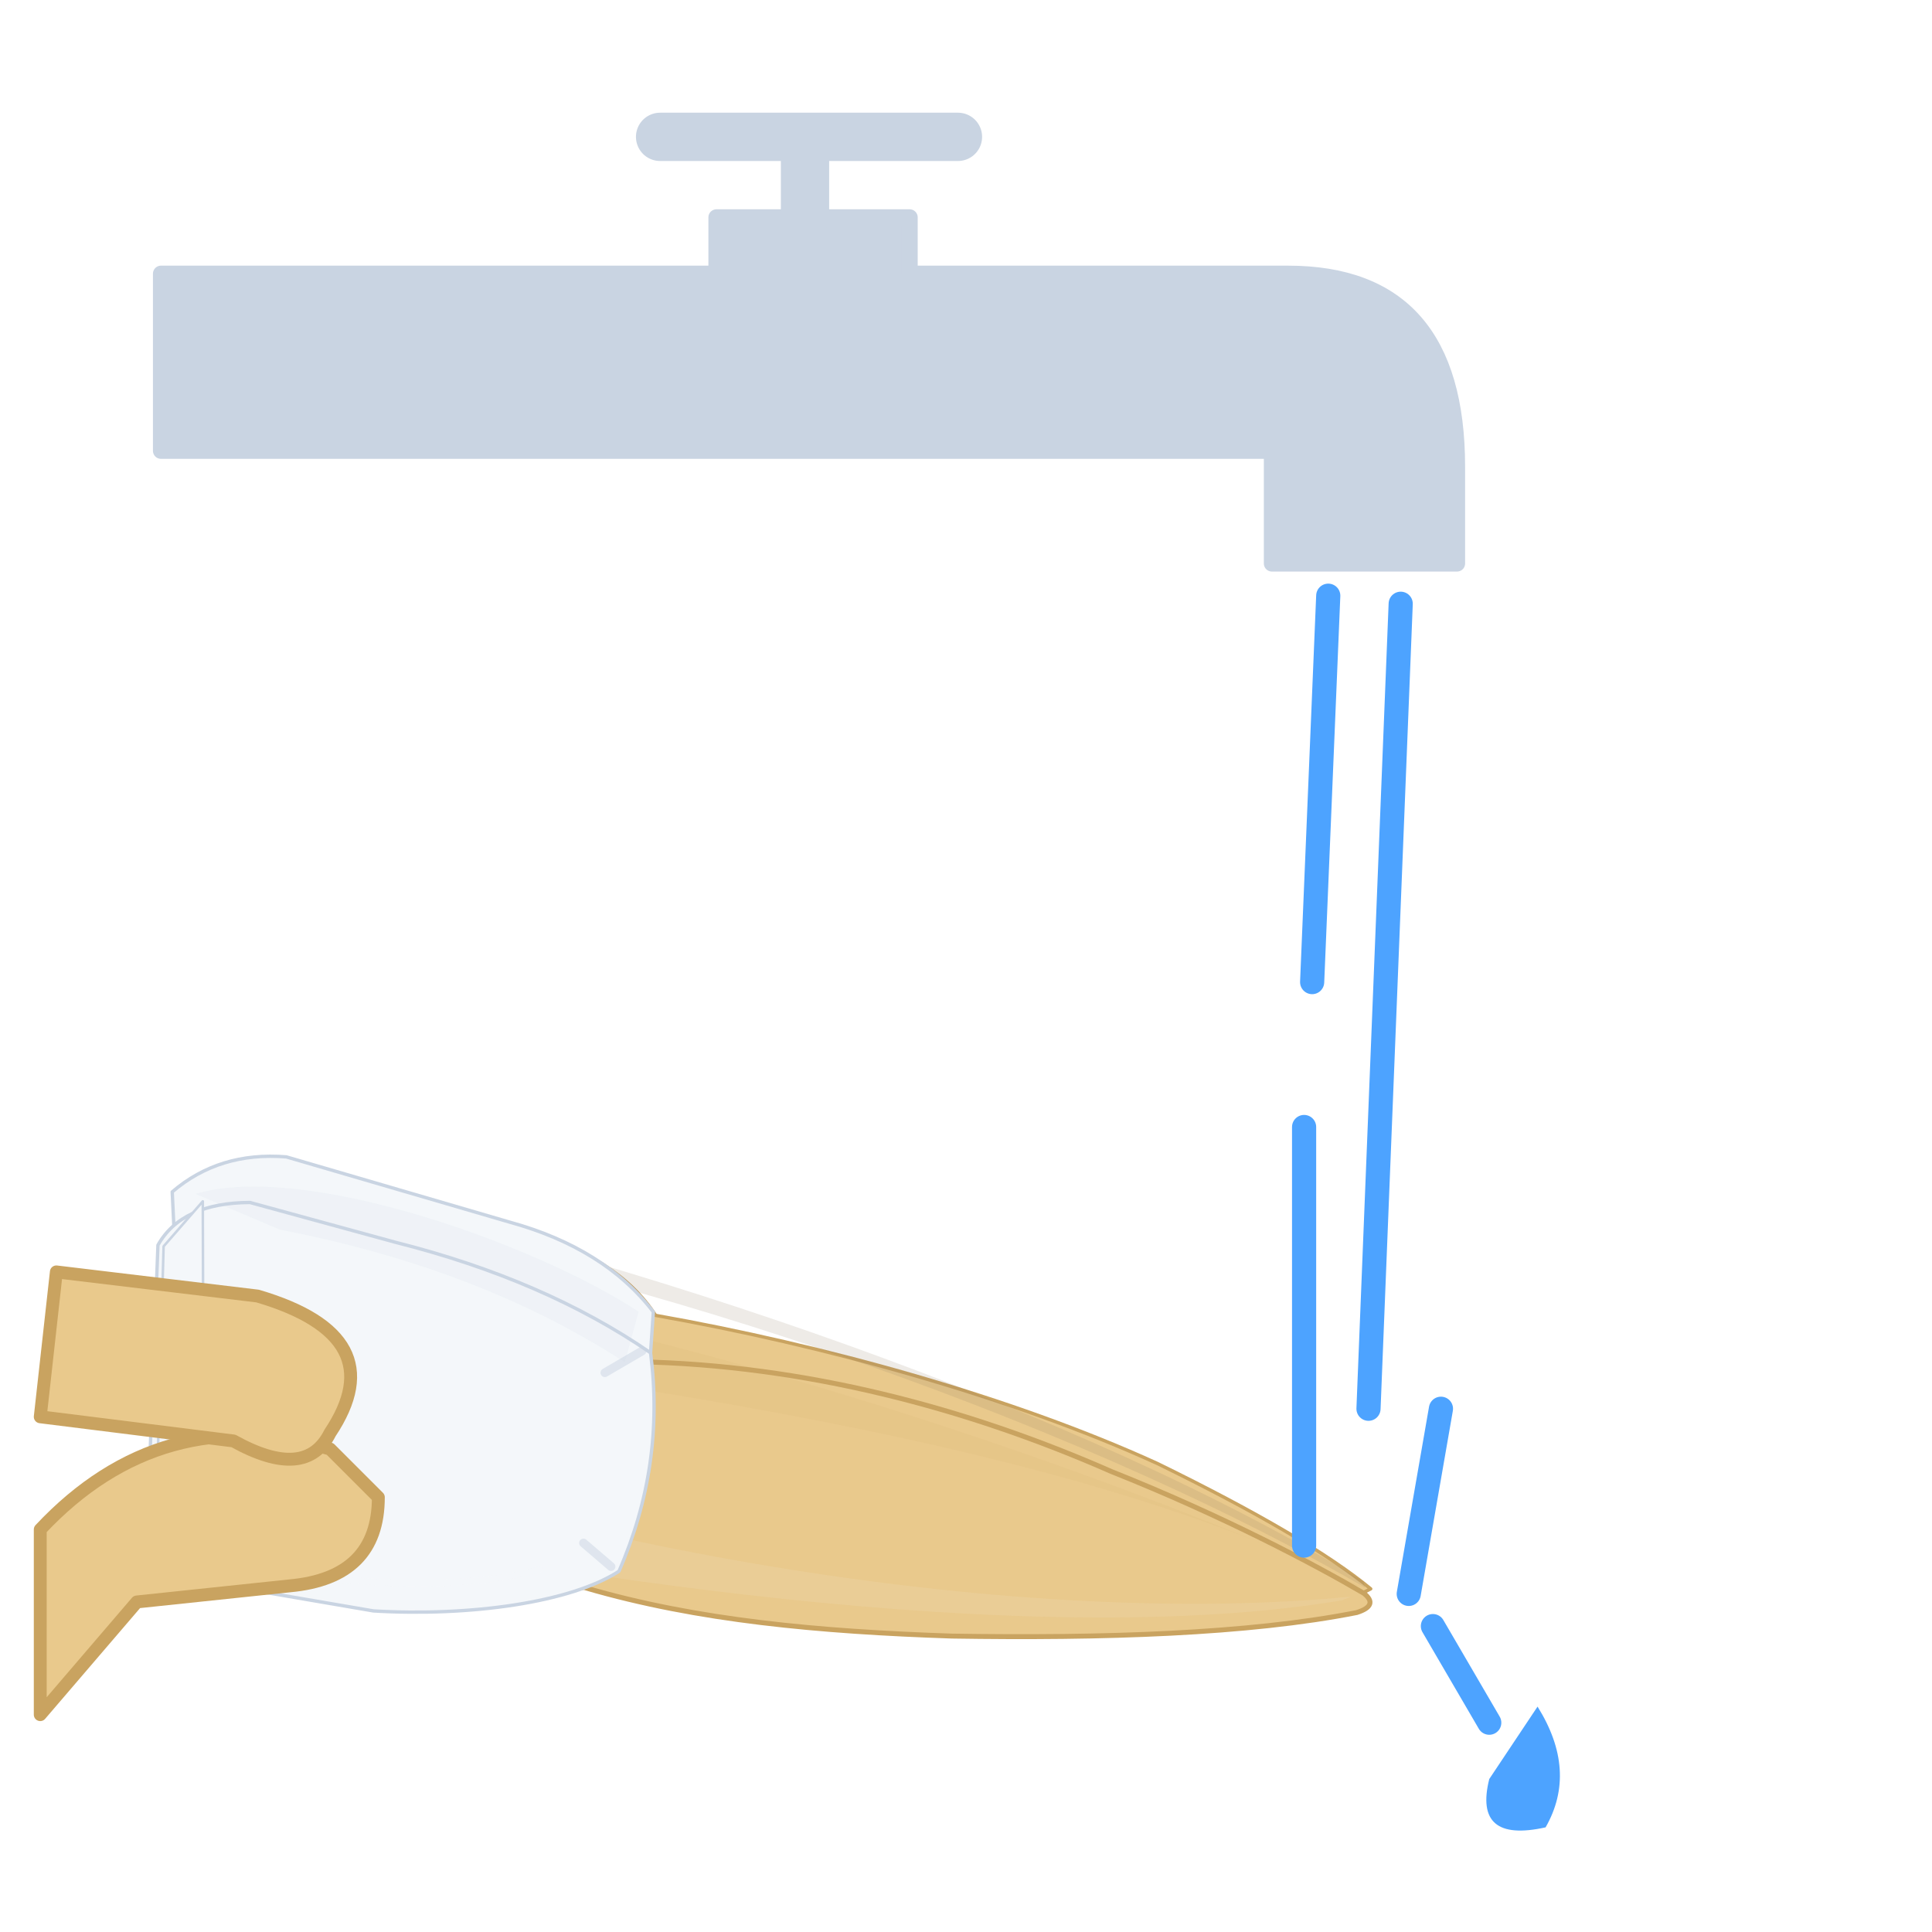
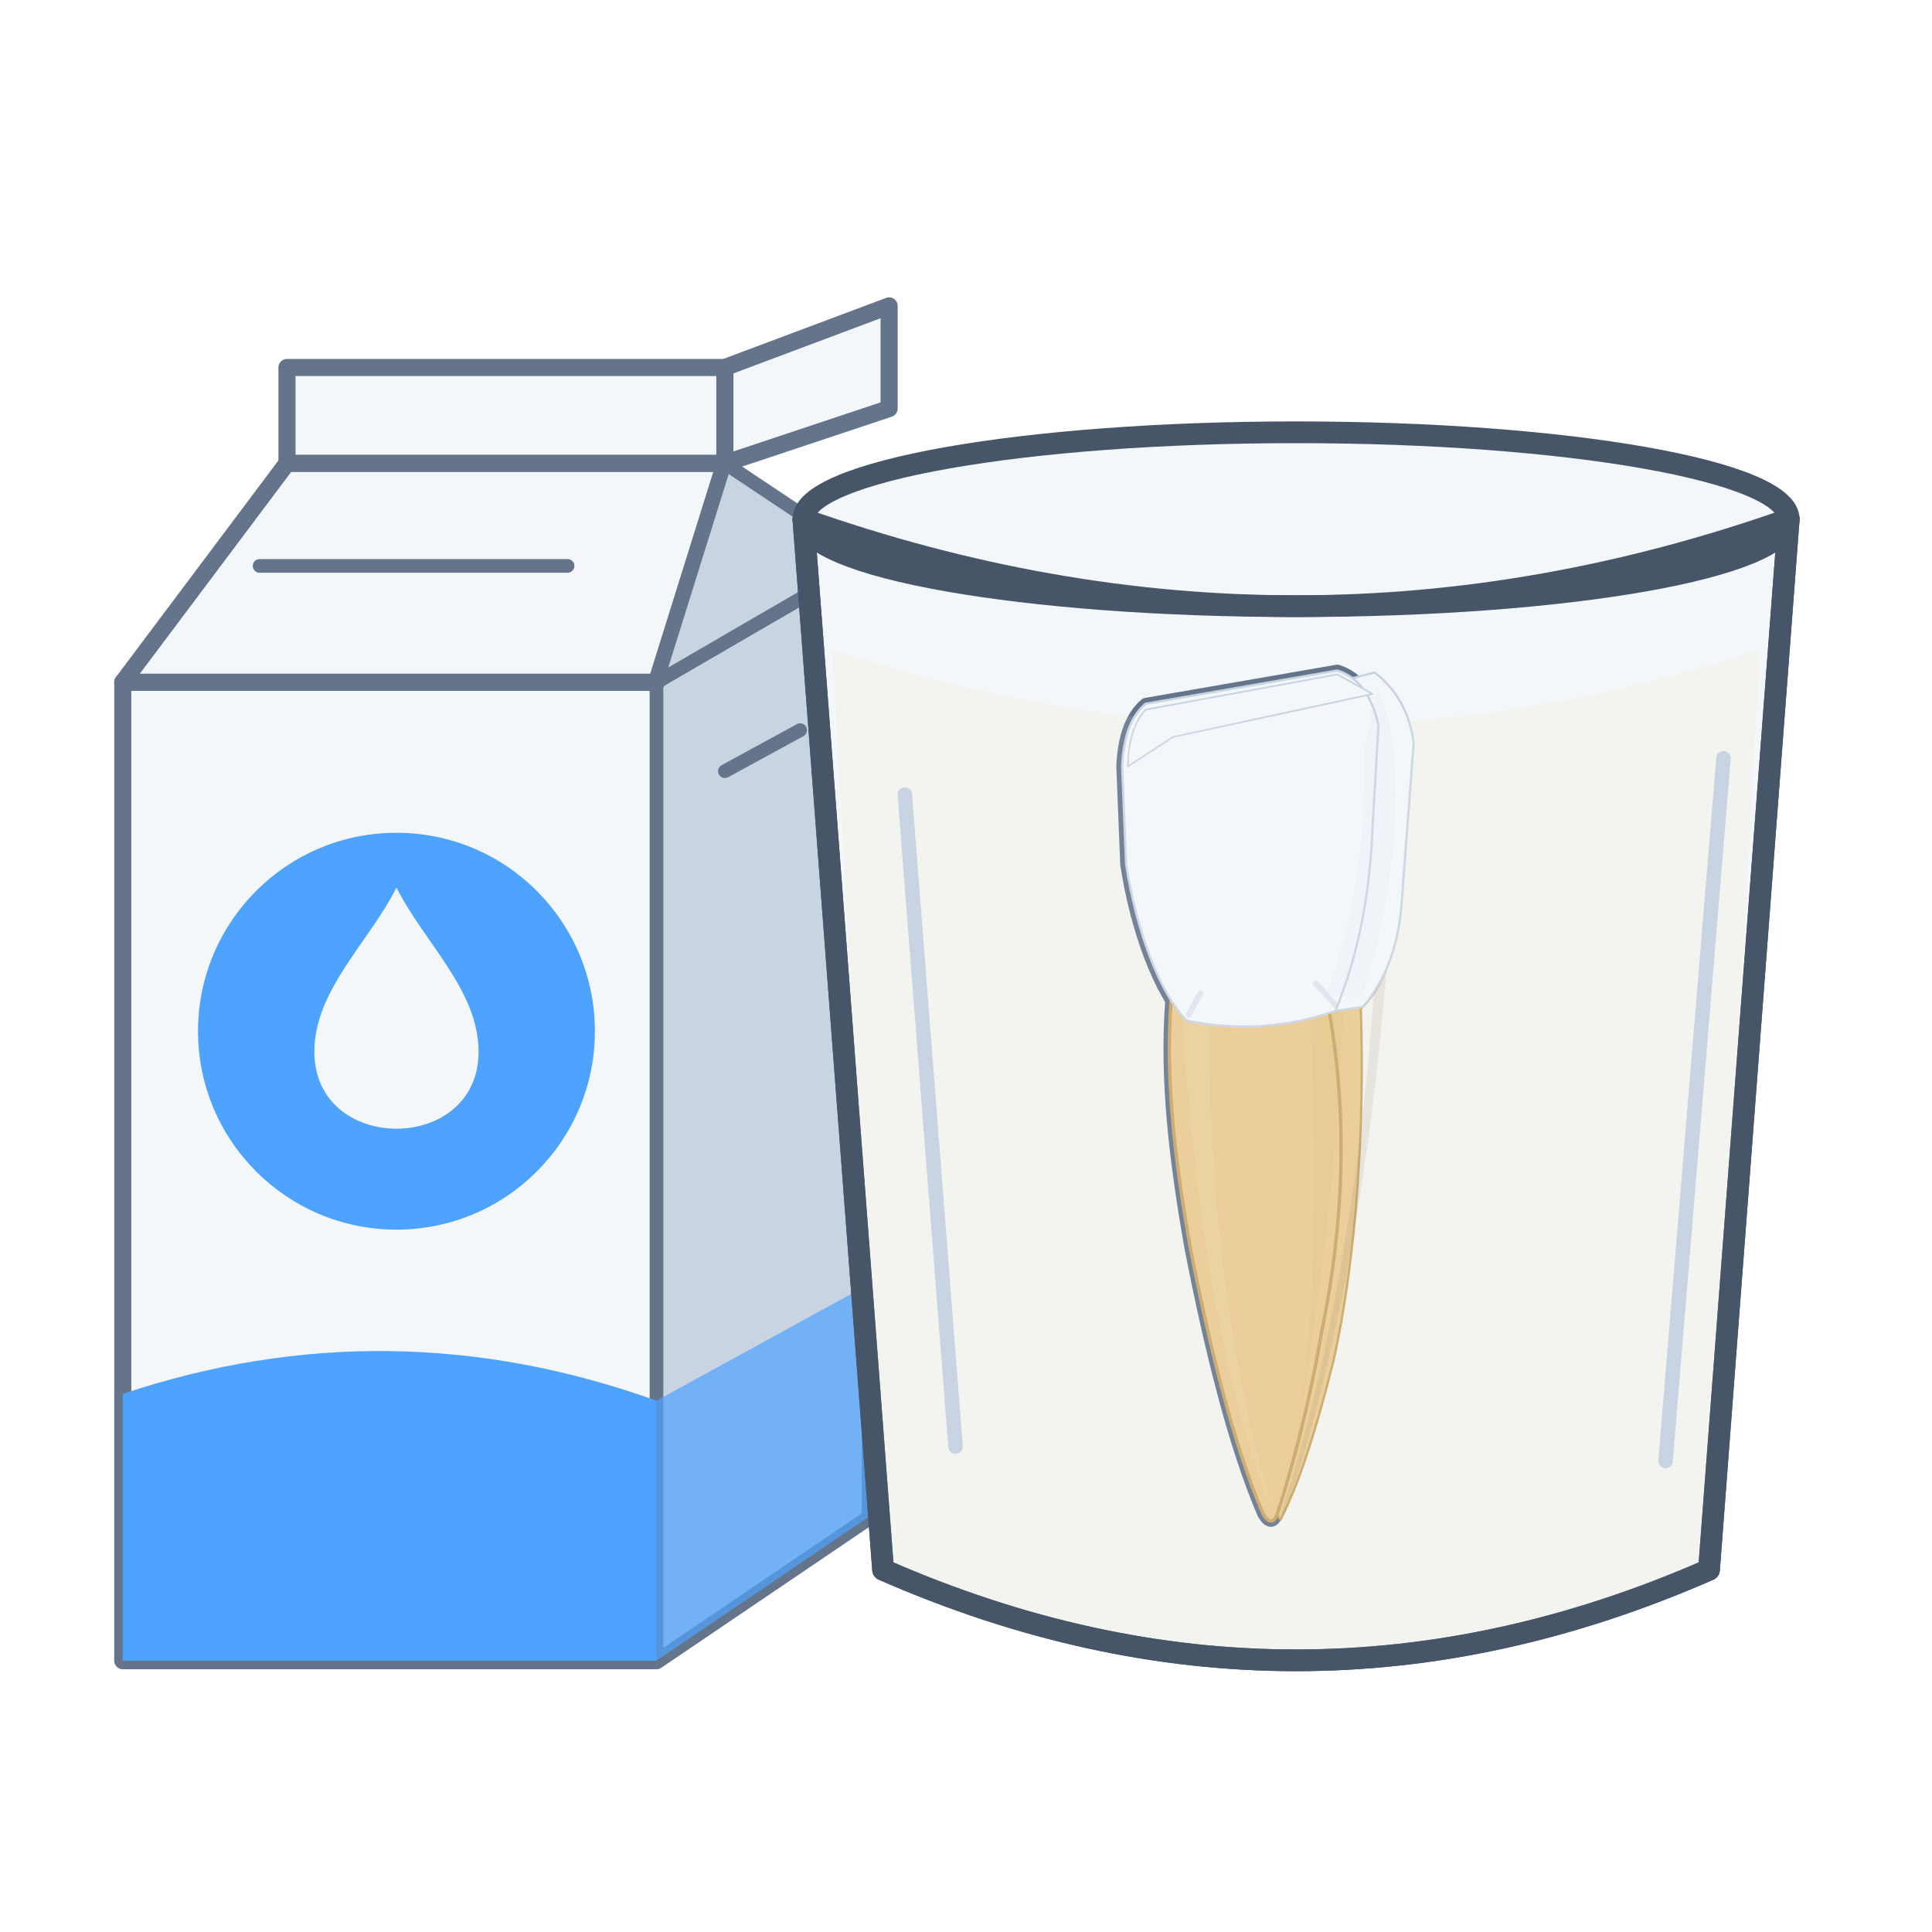
<svg xmlns="http://www.w3.org/2000/svg" viewBox="0 0 240 240" role="img" version="1.1">
-   <g data-object="faucet">
-     <path d="M20 34L89 34L89 27L113 27L113 34L160 34Q181 34 181 58L181 70L158 70L158 56L20 56Z" fill="#C9D4E2" stroke="#C9D4E2" stroke-width="2" stroke-linecap="round" stroke-linejoin="round" />
-     <path d="M100 27L100 17M82 17L119 17" fill="none" stroke="#C9D4E2" stroke-width="6" stroke-linecap="round" stroke-linejoin="round" />
+   <g data-object="milk-carton" transform="matrix(.85 0 0 .85 -40 21)">
+     <path d="M65 75L143 75L174 57L174 197L143 218L65 218Z" fill="#F4F7FA" stroke="#64748B" stroke-width="2.5" stroke-linecap="round" stroke-linejoin="round" />
+     <path d="M143 75L174 57L174 197L143 218Z" fill="#C9D4E2" stroke="#64748B" stroke-width="2" stroke-linecap="round" stroke-linejoin="round" />
+     <path d="M65 75L89 43L153 43L143 75Z" fill="#F4F7FA" stroke="#64748B" stroke-width="2.5" stroke-linecap="round" stroke-linejoin="round" />
+     <path d="M143 75L153 43L174 57Z" fill="#C9D4E2" stroke="#64748B" stroke-width="2" stroke-linecap="round" stroke-linejoin="round" />
+     <path d="M89 43L89 29L153 29L153 43Z" fill="#F4F7FA" stroke="#64748B" stroke-width="2.5" stroke-linecap="round" stroke-linejoin="round" />
+     <path d="M153 29L177 20L177 35L153 43Z" fill="#F4F7FA" stroke="#64748B" stroke-width="2.5" stroke-linecap="round" stroke-linejoin="round" />
+     <path d="M65 179Q104 166 143 180L143 218L65 218Z" fill="#4DA3FF" />
+     <path d="M143 180L174 163L174 197L143 218Z" fill="#4DA3FF" opacity=".7" />
+     <circle cx="105" cy="126" r="29" fill="#4DA3FF" />
+     <path d="M105 105C101 113 93 120 93 129C93 144 117 144 117 129C117 120 109 113 105 105Z" fill="#F4F7FA" />
+     <path d="M85 58L130 58M153 88L164 82" fill="none" stroke="#64748B" stroke-width="2" stroke-linecap="round" stroke-linejoin="round" />
  </g>
-   <g transform="translate(17 167) rotate(-78) scale(.36) translate(-175 -44)">
-     <g data-tooth="1">
-       <g data-part="dentin" data-surface="side-thickness">
-         <path d="M208 70L230 58Q247 68 247 96L241 167Q239 200 222 217C224 276 220 343 208 397Q194 453 181 478L173 468C188 418 199 365 202 315L205 213Z" fill="#E9C98C" stroke="#C9A360" stroke-width="1.16" stroke-linejoin="round" />
-         <path d="M229 73C238 193 218 363 181 476L183 475C221 368 240 204 240 80Z" fill="#87755C" opacity="0.147" />
+   <g data-scene="milk-immersion" transform="matrix(.90 0 0 .90 53 6)">
+     <g data-object="milk-cup-back">
+       <path d="M52 65L63 210Q120 235 177 210L188 65Z" fill="#F4F7FA" stroke="#475569" stroke-width="3" stroke-linejoin="round" />
+       <ellipse cx="120" cy="65" rx="68" ry="12" fill="#F4F7FA" stroke="#475569" stroke-width="3" />
+       <path d="M56 83Q120 104 184 83L177 210Q120 233 63 210Z" fill="#E9C98C" opacity="0.10" />
+     </g>
+     <g transform="matrix(.27 0 0 .27 69 74)">
+       <g data-object="submerged-outline">
+         <path d="M124 73L208 58Q221 67 222 94L217 162Q212 199 205 214C216 271 213 329 202 382C195 423 185 458 179 476Q176 482 172 475C157 440 145 391 135 340C127 295 122 253 125 213Q114 184 112 150L112 92Q113 79 124 73Z" fill="none" stroke="#64748B" stroke-width="6" stroke-linejoin="round" />
+         <path d="M133 223C119 209 107 176 102 143L100 93Q101 70 112 61L210 44Q226 49 231 72L228 124Q226 177 209 218Q172 231 133 223Z" fill="none" stroke="#64748B" stroke-width="6" stroke-linejoin="round" />
      </g>
-       <g data-part="dentin" data-surface="cut-face">
-         <path d="M124 73L208 58Q221 67 222 94L217 162Q212 199 205 214C216 271 213 329 202 382C195 423 185 458 179 476Q176 482 172 475C157 440 145 391 135 340C127 295 122 253 125 213Q114 184 112 150L112 92Q113 79 124 73Z" fill="#E9C98C" stroke="#C9A360" stroke-width="1.16" stroke-linejoin="round" />
-         <path d="M126 85C126 197 135 367 175 469L177 472C143 365 135 201 156 77Z" fill="#F4F7FA" opacity="0.09" />
-         <path d="M186 74C196 202 210 362 181 473L181 475C195 413 225 234 210 76Z" fill="#C9A360" opacity="0.092" />
-       </g>
-       <g data-part="pulp">
+       <g data-tooth="1">
+         <g data-part="dentin" data-surface="side-thickness">
+           <path d="M208 70L230 58Q247 68 247 96L241 167Q239 200 222 217C224 276 220 343 208 397Q194 453 181 478L173 468C188 418 199 365 202 315L205 213Z" fill="#E9C98C" stroke="#C9A360" stroke-width="1.16" stroke-linejoin="round" />
+           <path d="M229 73C238 193 218 363 181 476L183 475C221 368 240 204 240 80Z" fill="#87755C" opacity="0.147" />
+         </g>
+         <g data-part="dentin" data-surface="cut-face">
+           <path d="M124 73L208 58Q221 67 222 94L217 162Q212 199 205 214C216 271 213 329 202 382C195 423 185 458 179 476Q176 482 172 475C157 440 145 391 135 340C127 295 122 253 125 213Q114 184 112 150L112 92Q113 79 124 73Z" fill="#E9C98C" stroke="#C9A360" stroke-width="1.16" stroke-linejoin="round" />
+           <path d="M126 85C126 197 135 367 175 469L177 472C143 365 135 201 156 77Z" fill="#F4F7FA" opacity="0.09" />
+           <path d="M186 74C196 202 210 362 181 473L181 475C195 413 225 234 210 76Z" fill="#C9A360" opacity="0.092" />
+         </g>
+         <g data-part="pulp">
</g>
-       <g data-part="cementum">
-         <path d="M125 213C122 253 127 295 135 340C145 391 157 440 172 475Q176 482 179 476C185 458 195 423 202 382C213 329 216 271 205 214" fill="none" stroke="#C9A360" stroke-width="1.7" stroke-linecap="round" stroke-linejoin="round" />
-       </g>
-       <g data-part="enamel">
-         <path d="M210 50L229 45Q246 58 249 81L243 161Q241 195 223 216L209 218L216 183L227 111L225 73Z" fill="#F4F7FA" stroke="#C9D4E2" stroke-width="1.16" stroke-linejoin="round" />
-         <path d="M133 223C119 209 107 176 102 143L100 93Q101 70 112 61L210 44Q226 49 231 72L228 124Q226 177 209 218Q172 231 133 223Z" fill="#F4F7FA" fill-rule="evenodd" stroke="#C9D4E2" stroke-width="1.16" stroke-linejoin="round" />
-         <path d="M112 64L210 46L228 56L126 78L103 93Q103 74 112 64Z" fill="#F4F7FA" stroke="#C9D4E2" stroke-width="0.87" stroke-linejoin="round" />
-         <path d="M108 99C109 135 116 174 128 196" fill="none" stroke="#F4F7FA" stroke-width="2.2" opacity=".32" stroke-linecap="round" />
-         <path d="M134 220L140 209M199 204L209 215" fill="none" stroke="#C9D4E2" stroke-width="3" opacity=".5" stroke-linecap="round" />
-         <path d="M230 53C249 88 237 173 222 211L204 210C215 181 225 141 224 84Z" fill="#C9D4E2" opacity="0.138" />
+         <g data-part="cementum">
+           <path d="M125 213C122 253 127 295 135 340C145 391 157 440 172 475Q176 482 179 476C185 458 195 423 202 382C213 329 216 271 205 214" fill="none" stroke="#C9A360" stroke-width="1.7" stroke-linecap="round" stroke-linejoin="round" />
+         </g>
+         <g data-part="enamel">
+           <path d="M210 50L229 45Q246 58 249 81L243 161Q241 195 223 216L209 218L216 183L227 111L225 73Z" fill="#F4F7FA" stroke="#C9D4E2" stroke-width="1.16" stroke-linejoin="round" />
+           <path d="M133 223C119 209 107 176 102 143L100 93Q101 70 112 61L210 44Q226 49 231 72L228 124Q226 177 209 218Q172 231 133 223Z" fill="#F4F7FA" fill-rule="evenodd" stroke="#C9D4E2" stroke-width="1.16" stroke-linejoin="round" />
+           <path d="M112 64L210 46L228 56L126 78L103 93Q103 74 112 64Z" fill="#F4F7FA" stroke="#C9D4E2" stroke-width="0.87" stroke-linejoin="round" />
+           <path d="M108 99C109 135 116 174 128 196" fill="none" stroke="#F4F7FA" stroke-width="2.2" opacity=".32" stroke-linecap="round" />
+           <path d="M134 220L140 209M199 204L209 215" fill="none" stroke="#C9D4E2" stroke-width="3" opacity=".5" stroke-linecap="round" />
+           <path d="M230 53C249 88 237 173 222 211L204 210C215 181 225 141 224 84Z" fill="#C9D4E2" opacity="0.138" />
+         </g>
      </g>
    </g>
+     <g data-object="milk-cup-front">
+       <path d="M56 83Q120 104 184 83L177 210Q120 233 63 210Z" fill="#F4F7FA" opacity="0.12" />
+       <path d="M52 65L63 210Q120 235 177 210L188 65M52 65Q120 89 188 65" fill="none" stroke="#475569" stroke-width="3" stroke-linejoin="round" stroke-linecap="round" />
+       <path d="M66 103L73 193M179 98L171 195" fill="none" stroke="#C9D4E2" stroke-width="2" stroke-linecap="round" />
+     </g>
+     <g data-part="arrow" />
+     <g data-part="lesion" />
  </g>
-   <g data-object="fingertips">
-     <path d="M5 190Q20 174 41 180L47 186Q47 196 36 197L17 199L5 213Z" fill="#E9C98C" stroke="#C9A360" stroke-width="1.6" stroke-linecap="round" stroke-linejoin="round" />
-     <path d="M7 158L32 161Q49 166 41 178Q38 184 29 179L5 176Z" fill="#E9C98C" stroke="#C9A360" stroke-width="1.6" stroke-linecap="round" stroke-linejoin="round" />
-   </g>
-   <g data-part="arrow">
-     <path d="M165 74L163 122M174 75L170 175M162 140L162 192M179 175L175 198M178 202L185 214" fill="none" stroke="#4DA3FF" stroke-width="3" stroke-linecap="round" stroke-linejoin="round" />
-     <path d="M191 212Q196 220 192 227Q183 229 185 221Z" fill="#4DA3FF" />
-   </g>
-   <g data-part="lesion" />
</svg>
